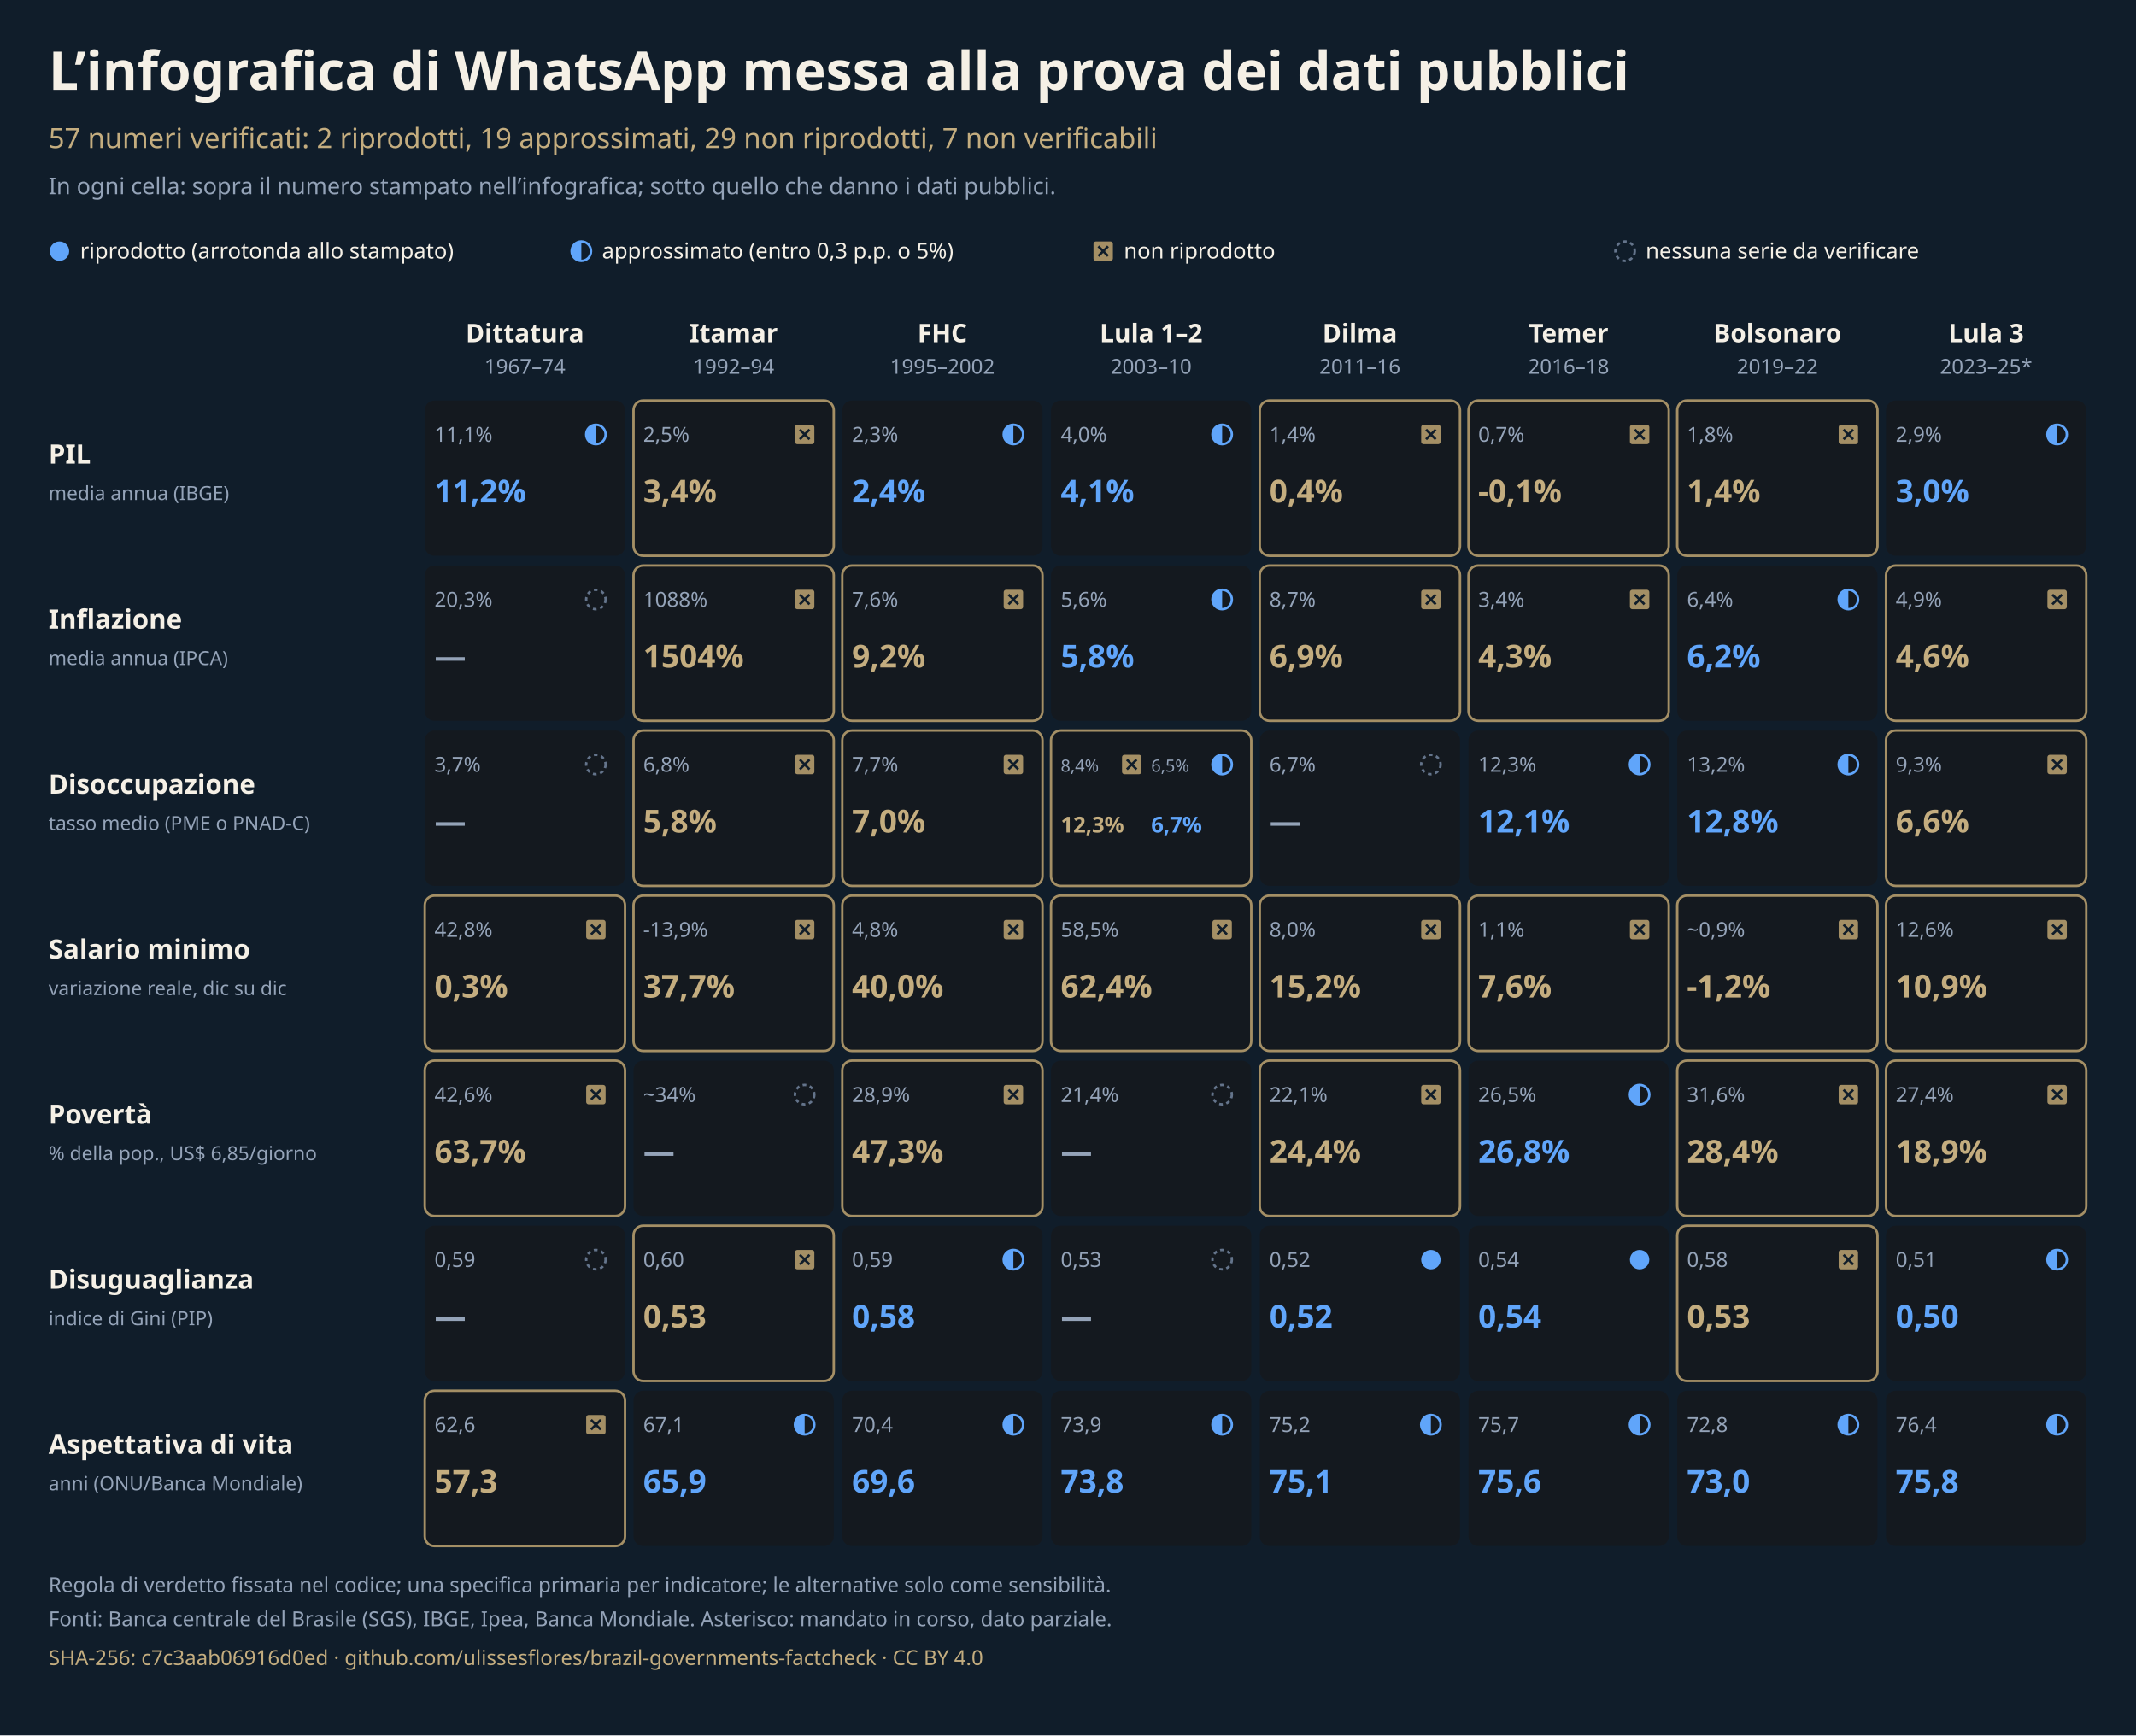
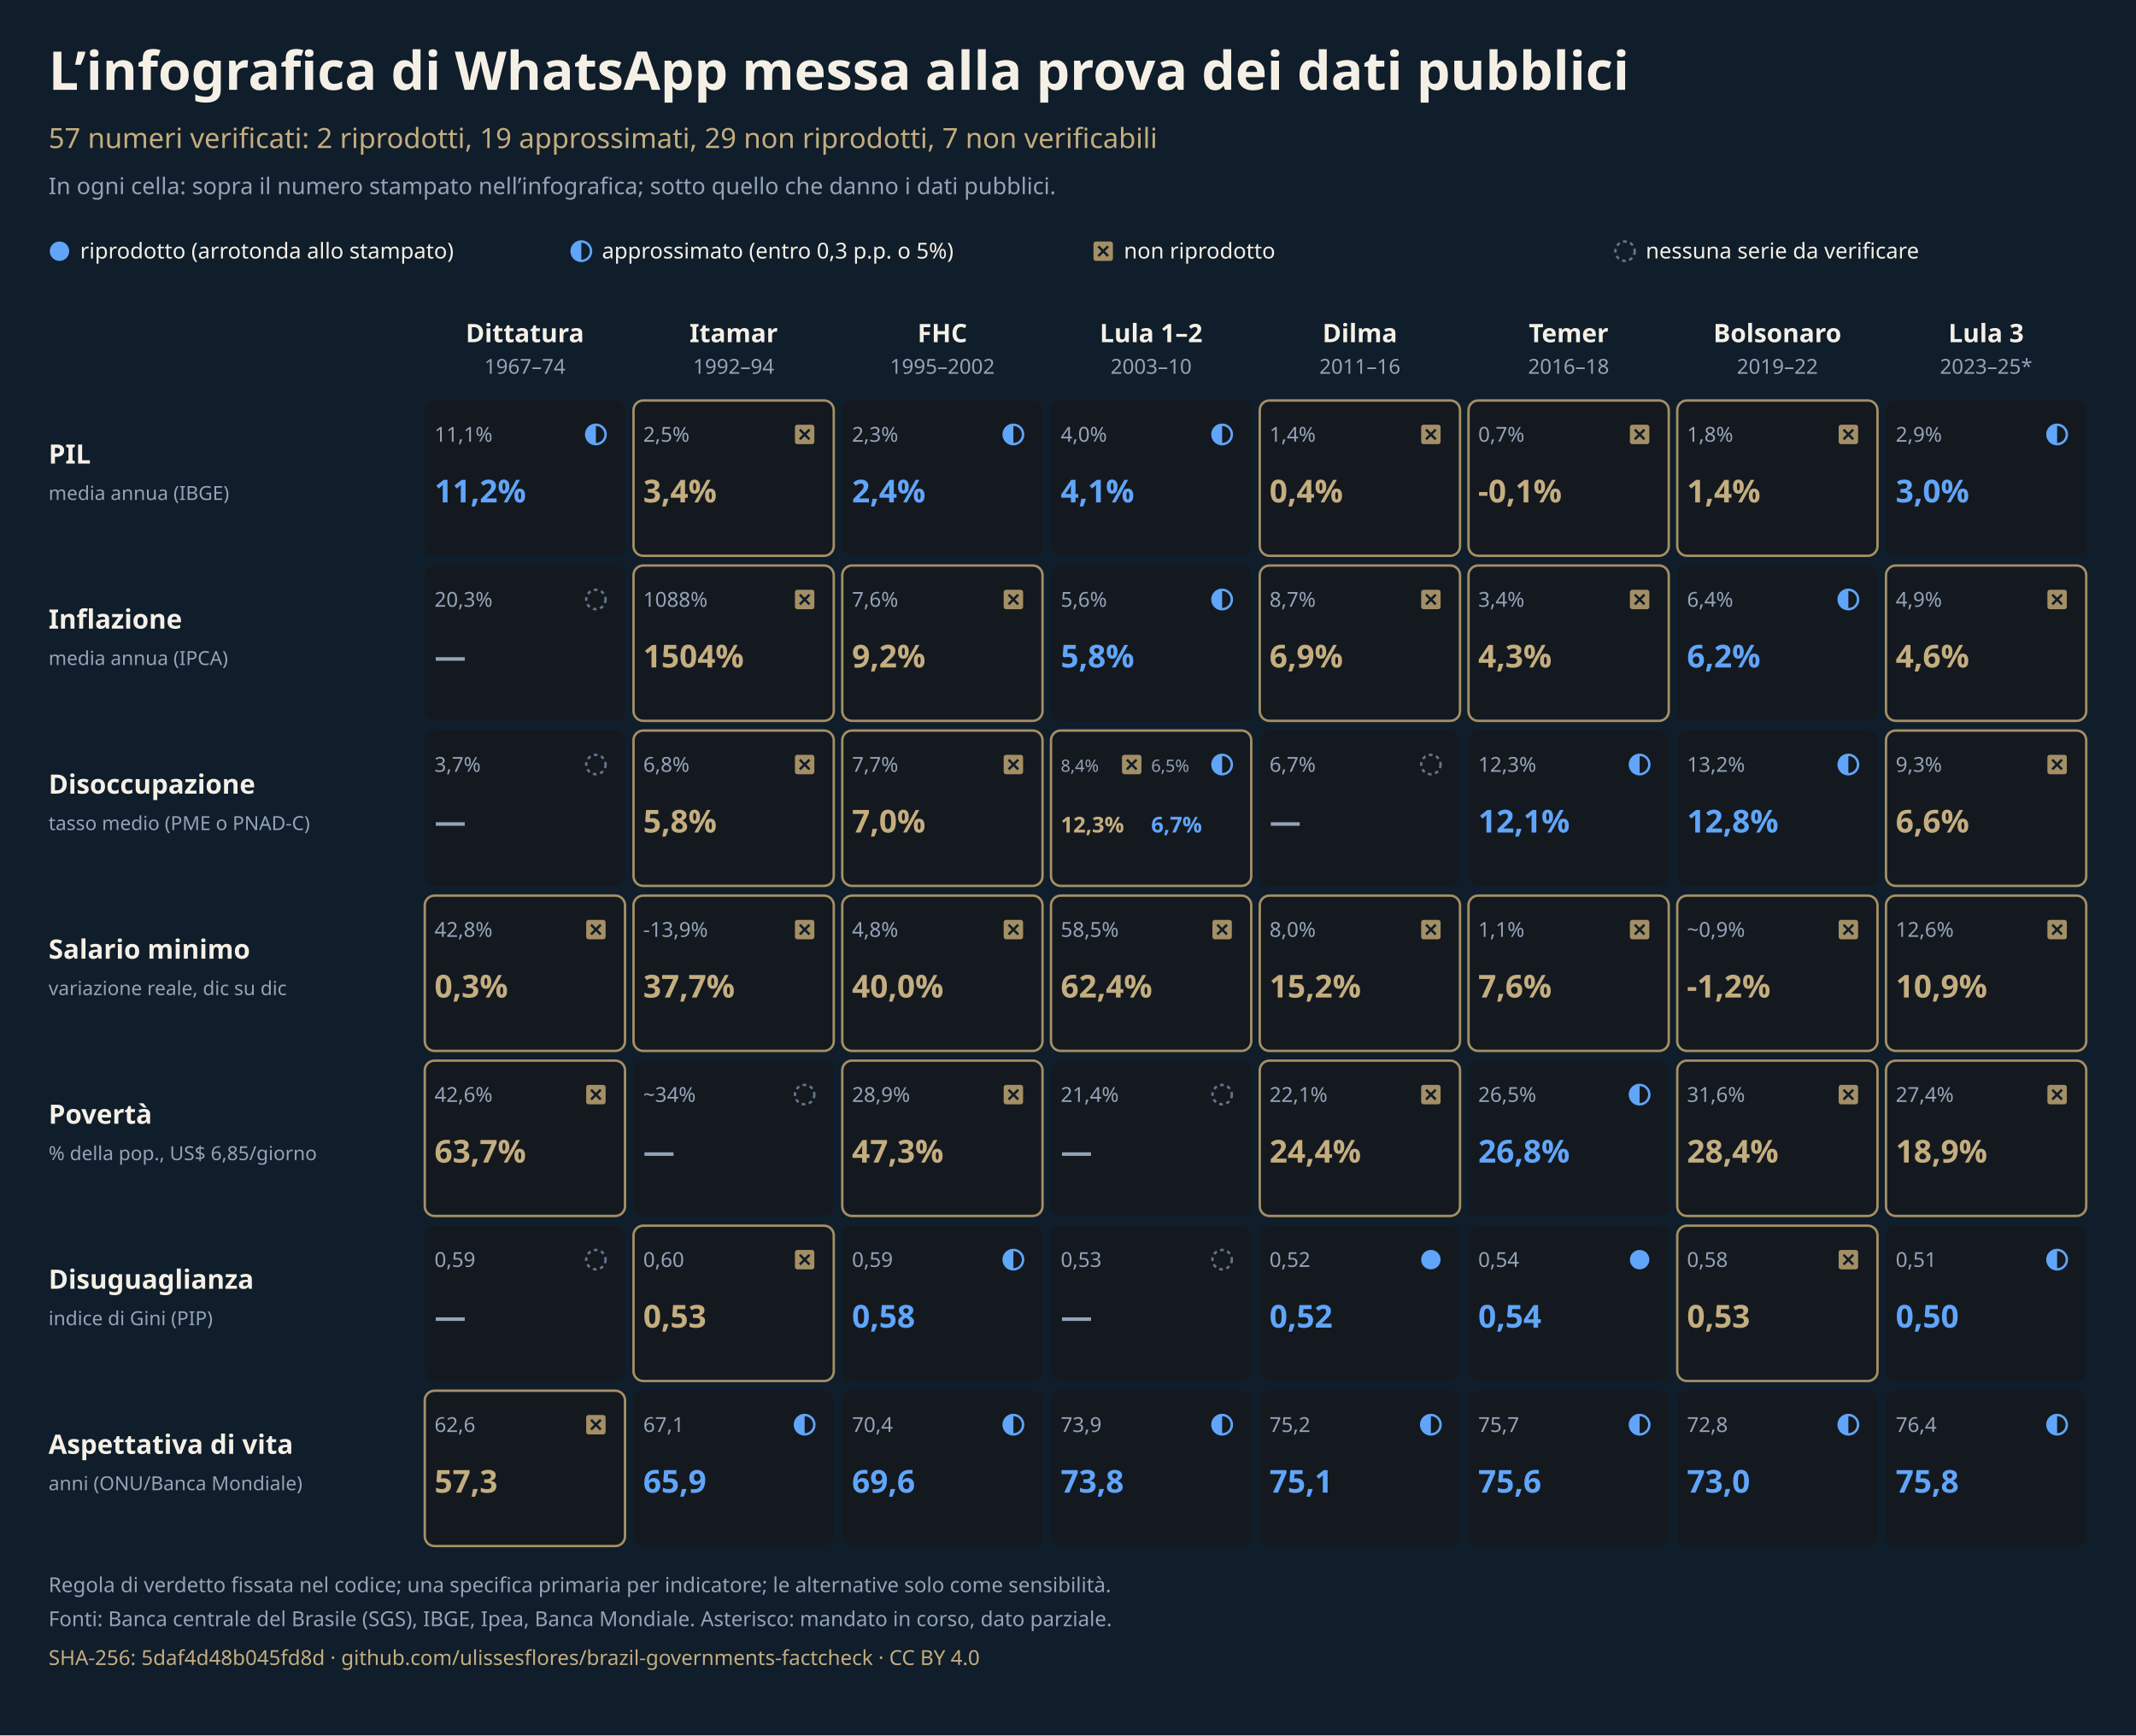
<svg xmlns="http://www.w3.org/2000/svg" viewBox="0 0 1760 1430" width="1760" height="1430" role="img" aria-label="L’infografica di WhatsApp messa alla prova dei dati pubblici. 57 numeri verificati: 2 riprodotti, 19 approssimati, 29 non riprodotti, 7 non verificabili. Dittatura, PIL: 11,1% / 11,2%. Itamar, PIL: 2,5% / 3,4%. FHC, PIL: 2,3% / 2,4%. Lula 1–2, PIL: 4,0% / 4,1%. Dilma, PIL: 1,4% / 0,4%. Temer, PIL: 0,7% / -0,1%. Bolsonaro, PIL: 1,8% / 1,4%. Lula 3, PIL: 2,9% / 3,0%. Dittatura, Inflazione: 20,3% / —. Itamar, Inflazione: 1088% / 1504%. FHC, Inflazione: 7,6% / 9,2%. Lula 1–2, Inflazione: 5,6% / 5,8%. Dilma, Inflazione: 8,7% / 6,9%. Temer, Inflazione: 3,4% / 4,3%. Bolsonaro, Inflazione: 6,4% / 6,2%. Lula 3, Inflazione: 4,9% / 4,6%. Dittatura, Disoccupazione: 3,7% / —. Itamar, Disoccupazione: 6,8% / 5,8%. FHC, Disoccupazione: 7,7% / 7,0%. Lula 1–2, Disoccupazione: 8,4% / 12,3%. Lula 1–2, Disoccupazione: 6,5% / 6,7%. Dilma, Disoccupazione: 6,7% / —. Temer, Disoccupazione: 12,3% / 12,1%. Bolsonaro, Disoccupazione: 13,2% / 12,8%. Lula 3, Disoccupazione: 9,3% / 6,6%. Dittatura, Salario minimo: 42,8% / 0,3%. Itamar, Salario minimo: -13,9% / 37,7%. FHC, Salario minimo: 4,8% / 40,0%. Lula 1–2, Salario minimo: 58,5% / 62,4%. Dilma, Salario minimo: 8,0% / 15,2%. Temer, Salario minimo: 1,1% / 7,6%. Bolsonaro, Salario minimo: ~0,9% / -1,2%. Lula 3, Salario minimo: 12,6% / 10,9%. Dittatura, Povertà: 42,6% / 63,7%. Itamar, Povertà: ~34% / —. FHC, Povertà: 28,9% / 47,3%. Lula 1–2, Povertà: 21,4% / —. Dilma, Povertà: 22,1% / 24,4%. Temer, Povertà: 26,5% / 26,8%. Bolsonaro, Povertà: 31,6% / 28,4%. Lula 3, Povertà: 27,4% / 18,9%. Dittatura, Disuguaglianza: 0,59 / —. Itamar, Disuguaglianza: 0,60 / 0,53. FHC, Disuguaglianza: 0,59 / 0,58. Lula 1–2, Disuguaglianza: 0,53 / —. Dilma, Disuguaglianza: 0,52 / 0,52. Temer, Disuguaglianza: 0,54 / 0,54. Bolsonaro, Disuguaglianza: 0,58 / 0,53. Lula 3, Disuguaglianza: 0,51 / 0,50. Dittatura, Aspettativa di vita: 62,6 / 57,3. Itamar, Aspettativa di vita: 67,1 / 65,9. FHC, Aspettativa di vita: 70,4 / 69,6. Lula 1–2, Aspettativa di vita: 73,9 / 73,8. Dilma, Aspettativa di vita: 75,2 / 75,1. Temer, Aspettativa di vita: 75,7 / 75,6. Bolsonaro, Aspettativa di vita: 72,8 / 73,0. Lula 3, Aspettativa di vita: 76,4 / 75,8." font-family="Fahkwang, 'Noto Sans Hebrew', system-ui, sans-serif">
  <rect width="1760" height="1430" fill="#101d2a" />
  <text x="40.0" y="74.0" font-size="44" fill="#f5f0e6" text-anchor="start" font-weight="700">L’infografica di WhatsApp messa alla prova dei dati pubblici</text>
  <text x="40.0" y="122.0" font-size="23" fill="#c4ad7f" text-anchor="start">57 numeri verificati: 2 riprodotti, 19 approssimati, 29 non riprodotti, 7 non verificabili</text>
  <text x="40.0" y="160.0" font-size="19" fill="#94a3b8" text-anchor="start">In ogni cella: sopra il numero stampato nell’infografica; sotto quello che danno i dati pubblici.</text>
  <circle cx="49.0" cy="207.0" r="8" fill="#60a5fa" stroke="none" stroke-width="1" />
  <text x="66.0" y="213.0" font-size="18" fill="#f5f0e6" text-anchor="start">riprodotto (arrotonda allo stampato)</text>
  <circle cx="479.0" cy="207.0" r="8" fill="none" stroke="#60a5fa" stroke-width="2" />
  <path d="M 479.0 199.0 A 8 8 0 0 0 479.0 215.0 Z" fill="#60a5fa" stroke="none" stroke-width="1" stroke-linejoin="round" stroke-linecap="round" />
  <text x="496.0" y="213.0" font-size="18" fill="#f5f0e6" text-anchor="start">approssimato (entro 0,3 p.p. o 5%)</text>
  <rect x="901.0" y="199.0" width="16.0" height="16.0" rx="2" fill="#a48f65" stroke="none" stroke-width="1" />
  <line x1="905.0" y1="203.0" x2="913.0" y2="211.0" stroke="#101d2a" stroke-width="2" />
  <line x1="905.0" y1="211.0" x2="913.0" y2="203.0" stroke="#101d2a" stroke-width="2" />
  <text x="926.0" y="213.0" font-size="18" fill="#f5f0e6" text-anchor="start">non riprodotto</text>
  <circle cx="1339.0" cy="207.0" r="8" fill="none" stroke="#64748b" stroke-width="2" stroke-dasharray="3 3" />
  <text x="1356.0" y="213.0" font-size="18" fill="#f5f0e6" text-anchor="start">nessuna serie da verificare</text>
  <text x="432.5" y="282.0" font-size="21" fill="#f5f0e6" text-anchor="middle" font-weight="700">Dittatura</text>
  <text x="432.5" y="308.0" font-size="17" fill="#94a3b8" text-anchor="middle">1967–74</text>
  <text x="604.5" y="282.0" font-size="21" fill="#f5f0e6" text-anchor="middle" font-weight="700">Itamar</text>
  <text x="604.5" y="308.0" font-size="17" fill="#94a3b8" text-anchor="middle">1992–94</text>
  <text x="776.5" y="282.0" font-size="21" fill="#f5f0e6" text-anchor="middle" font-weight="700">FHC</text>
  <text x="776.5" y="308.0" font-size="17" fill="#94a3b8" text-anchor="middle">1995–2002</text>
  <text x="948.5" y="282.0" font-size="21" fill="#f5f0e6" text-anchor="middle" font-weight="700">Lula 1–2</text>
  <text x="948.5" y="308.0" font-size="17" fill="#94a3b8" text-anchor="middle">2003–10</text>
  <text x="1120.5" y="282.0" font-size="21" fill="#f5f0e6" text-anchor="middle" font-weight="700">Dilma</text>
  <text x="1120.5" y="308.0" font-size="17" fill="#94a3b8" text-anchor="middle">2011–16</text>
  <text x="1292.5" y="282.0" font-size="21" fill="#f5f0e6" text-anchor="middle" font-weight="700">Temer</text>
  <text x="1292.5" y="308.0" font-size="17" fill="#94a3b8" text-anchor="middle">2016–18</text>
  <text x="1464.5" y="282.0" font-size="21" fill="#f5f0e6" text-anchor="middle" font-weight="700">Bolsonaro</text>
  <text x="1464.5" y="308.0" font-size="17" fill="#94a3b8" text-anchor="middle">2019–22</text>
  <text x="1636.5" y="282.0" font-size="21" fill="#f5f0e6" text-anchor="middle" font-weight="700">Lula 3</text>
  <text x="1636.5" y="308.0" font-size="17" fill="#94a3b8" text-anchor="middle">2023–25*</text>
  <text x="40.0" y="382.0" font-size="22" fill="#f5f0e6" text-anchor="start" font-weight="700">PIL</text>
  <text x="40.0" y="412.0" font-size="16" fill="#94a3b8" text-anchor="start">media annua (IBGE)</text>
  <rect x="350.0" y="330.0" width="165.0" height="128.0" rx="8" fill="#14191f" stroke="none" stroke-width="2" />
  <text x="358.0" y="364.0" font-size="17" fill="#94a3b8" text-anchor="start">11,1%</text>
  <circle cx="491.0" cy="358.0" r="8" fill="none" stroke="#60a5fa" stroke-width="2" />
  <path d="M 491.0 350.0 A 8 8 0 0 0 491.0 366.0 Z" fill="#60a5fa" stroke="none" stroke-width="1" stroke-linejoin="round" stroke-linecap="round" />
  <text x="358.0" y="414.0" font-size="26" fill="#60a5fa" text-anchor="start" font-weight="700">11,2%</text>
  <rect x="522.0" y="330.0" width="165.0" height="128.0" rx="8" fill="#14191f" stroke="#a48f65" stroke-width="2" />
  <text x="530.0" y="364.0" font-size="17" fill="#94a3b8" text-anchor="start">2,5%</text>
  <rect x="655.0" y="350.0" width="16.0" height="16.0" rx="2" fill="#a48f65" stroke="none" stroke-width="1" />
  <line x1="659.0" y1="354.0" x2="667.0" y2="362.0" stroke="#101d2a" stroke-width="2" />
  <line x1="659.0" y1="362.0" x2="667.0" y2="354.0" stroke="#101d2a" stroke-width="2" />
  <text x="530.0" y="414.0" font-size="26" fill="#c4ad7f" text-anchor="start" font-weight="700">3,4%</text>
  <rect x="694.0" y="330.0" width="165.0" height="128.0" rx="8" fill="#14191f" stroke="none" stroke-width="2" />
  <text x="702.0" y="364.0" font-size="17" fill="#94a3b8" text-anchor="start">2,3%</text>
  <circle cx="835.0" cy="358.0" r="8" fill="none" stroke="#60a5fa" stroke-width="2" />
  <path d="M 835.0 350.0 A 8 8 0 0 0 835.0 366.0 Z" fill="#60a5fa" stroke="none" stroke-width="1" stroke-linejoin="round" stroke-linecap="round" />
  <text x="702.0" y="414.0" font-size="26" fill="#60a5fa" text-anchor="start" font-weight="700">2,4%</text>
  <rect x="866.0" y="330.0" width="165.0" height="128.0" rx="8" fill="#14191f" stroke="none" stroke-width="2" />
  <text x="874.0" y="364.0" font-size="17" fill="#94a3b8" text-anchor="start">4,0%</text>
  <circle cx="1007.0" cy="358.0" r="8" fill="none" stroke="#60a5fa" stroke-width="2" />
  <path d="M 1007.0 350.0 A 8 8 0 0 0 1007.0 366.0 Z" fill="#60a5fa" stroke="none" stroke-width="1" stroke-linejoin="round" stroke-linecap="round" />
  <text x="874.0" y="414.0" font-size="26" fill="#60a5fa" text-anchor="start" font-weight="700">4,1%</text>
  <rect x="1038.0" y="330.0" width="165.0" height="128.0" rx="8" fill="#14191f" stroke="#a48f65" stroke-width="2" />
  <text x="1046.0" y="364.0" font-size="17" fill="#94a3b8" text-anchor="start">1,4%</text>
  <rect x="1171.0" y="350.0" width="16.0" height="16.0" rx="2" fill="#a48f65" stroke="none" stroke-width="1" />
  <line x1="1175.0" y1="354.0" x2="1183.0" y2="362.0" stroke="#101d2a" stroke-width="2" />
  <line x1="1175.0" y1="362.0" x2="1183.0" y2="354.0" stroke="#101d2a" stroke-width="2" />
  <text x="1046.0" y="414.0" font-size="26" fill="#c4ad7f" text-anchor="start" font-weight="700">0,4%</text>
  <rect x="1210.0" y="330.0" width="165.0" height="128.0" rx="8" fill="#14191f" stroke="#a48f65" stroke-width="2" />
  <text x="1218.0" y="364.0" font-size="17" fill="#94a3b8" text-anchor="start">0,7%</text>
  <rect x="1343.0" y="350.0" width="16.0" height="16.0" rx="2" fill="#a48f65" stroke="none" stroke-width="1" />
  <line x1="1347.0" y1="354.0" x2="1355.0" y2="362.0" stroke="#101d2a" stroke-width="2" />
  <line x1="1347.0" y1="362.0" x2="1355.0" y2="354.0" stroke="#101d2a" stroke-width="2" />
  <text x="1218.0" y="414.0" font-size="26" fill="#c4ad7f" text-anchor="start" font-weight="700">-0,1%</text>
  <rect x="1382.0" y="330.0" width="165.0" height="128.0" rx="8" fill="#14191f" stroke="#a48f65" stroke-width="2" />
  <text x="1390.0" y="364.0" font-size="17" fill="#94a3b8" text-anchor="start">1,8%</text>
  <rect x="1515.0" y="350.0" width="16.0" height="16.0" rx="2" fill="#a48f65" stroke="none" stroke-width="1" />
  <line x1="1519.0" y1="354.0" x2="1527.0" y2="362.0" stroke="#101d2a" stroke-width="2" />
  <line x1="1519.0" y1="362.0" x2="1527.0" y2="354.0" stroke="#101d2a" stroke-width="2" />
  <text x="1390.0" y="414.0" font-size="26" fill="#c4ad7f" text-anchor="start" font-weight="700">1,4%</text>
  <rect x="1554.0" y="330.0" width="165.0" height="128.0" rx="8" fill="#14191f" stroke="none" stroke-width="2" />
  <text x="1562.0" y="364.0" font-size="17" fill="#94a3b8" text-anchor="start">2,9%</text>
  <circle cx="1695.0" cy="358.0" r="8" fill="none" stroke="#60a5fa" stroke-width="2" />
  <path d="M 1695.0 350.0 A 8 8 0 0 0 1695.0 366.0 Z" fill="#60a5fa" stroke="none" stroke-width="1" stroke-linejoin="round" stroke-linecap="round" />
  <text x="1562.0" y="414.0" font-size="26" fill="#60a5fa" text-anchor="start" font-weight="700">3,0%</text>
  <text x="40.0" y="518.0" font-size="22" fill="#f5f0e6" text-anchor="start" font-weight="700">Inflazione</text>
  <text x="40.0" y="548.0" font-size="16" fill="#94a3b8" text-anchor="start">media annua (IPCA)</text>
  <rect x="350.0" y="466.0" width="165.0" height="128.0" rx="8" fill="#14191f" stroke="none" stroke-width="2" />
  <text x="358.0" y="500.0" font-size="17" fill="#94a3b8" text-anchor="start">20,3%</text>
  <circle cx="491.0" cy="494.0" r="8" fill="none" stroke="#64748b" stroke-width="2" stroke-dasharray="3 3" />
  <text x="358.0" y="550.0" font-size="26" fill="#94a3b8" text-anchor="start" font-weight="700">—</text>
  <rect x="522.0" y="466.0" width="165.0" height="128.0" rx="8" fill="#14191f" stroke="#a48f65" stroke-width="2" />
  <text x="530.0" y="500.0" font-size="17" fill="#94a3b8" text-anchor="start">1088%</text>
  <rect x="655.0" y="486.0" width="16.0" height="16.0" rx="2" fill="#a48f65" stroke="none" stroke-width="1" />
  <line x1="659.0" y1="490.0" x2="667.0" y2="498.0" stroke="#101d2a" stroke-width="2" />
  <line x1="659.0" y1="498.0" x2="667.0" y2="490.0" stroke="#101d2a" stroke-width="2" />
  <text x="530.0" y="550.0" font-size="26" fill="#c4ad7f" text-anchor="start" font-weight="700">1504%</text>
  <rect x="694.0" y="466.0" width="165.0" height="128.0" rx="8" fill="#14191f" stroke="#a48f65" stroke-width="2" />
  <text x="702.0" y="500.0" font-size="17" fill="#94a3b8" text-anchor="start">7,6%</text>
  <rect x="827.0" y="486.0" width="16.0" height="16.0" rx="2" fill="#a48f65" stroke="none" stroke-width="1" />
  <line x1="831.0" y1="490.0" x2="839.0" y2="498.0" stroke="#101d2a" stroke-width="2" />
  <line x1="831.0" y1="498.0" x2="839.0" y2="490.0" stroke="#101d2a" stroke-width="2" />
  <text x="702.0" y="550.0" font-size="26" fill="#c4ad7f" text-anchor="start" font-weight="700">9,2%</text>
  <rect x="866.0" y="466.0" width="165.0" height="128.0" rx="8" fill="#14191f" stroke="none" stroke-width="2" />
  <text x="874.0" y="500.0" font-size="17" fill="#94a3b8" text-anchor="start">5,6%</text>
  <circle cx="1007.0" cy="494.0" r="8" fill="none" stroke="#60a5fa" stroke-width="2" />
  <path d="M 1007.0 486.0 A 8 8 0 0 0 1007.0 502.0 Z" fill="#60a5fa" stroke="none" stroke-width="1" stroke-linejoin="round" stroke-linecap="round" />
  <text x="874.0" y="550.0" font-size="26" fill="#60a5fa" text-anchor="start" font-weight="700">5,8%</text>
  <rect x="1038.0" y="466.0" width="165.0" height="128.0" rx="8" fill="#14191f" stroke="#a48f65" stroke-width="2" />
  <text x="1046.0" y="500.0" font-size="17" fill="#94a3b8" text-anchor="start">8,7%</text>
  <rect x="1171.0" y="486.0" width="16.0" height="16.0" rx="2" fill="#a48f65" stroke="none" stroke-width="1" />
  <line x1="1175.0" y1="490.0" x2="1183.0" y2="498.0" stroke="#101d2a" stroke-width="2" />
  <line x1="1175.0" y1="498.0" x2="1183.0" y2="490.0" stroke="#101d2a" stroke-width="2" />
  <text x="1046.0" y="550.0" font-size="26" fill="#c4ad7f" text-anchor="start" font-weight="700">6,9%</text>
  <rect x="1210.0" y="466.0" width="165.0" height="128.0" rx="8" fill="#14191f" stroke="#a48f65" stroke-width="2" />
  <text x="1218.0" y="500.0" font-size="17" fill="#94a3b8" text-anchor="start">3,4%</text>
  <rect x="1343.0" y="486.0" width="16.0" height="16.0" rx="2" fill="#a48f65" stroke="none" stroke-width="1" />
  <line x1="1347.0" y1="490.0" x2="1355.0" y2="498.0" stroke="#101d2a" stroke-width="2" />
  <line x1="1347.0" y1="498.0" x2="1355.0" y2="490.0" stroke="#101d2a" stroke-width="2" />
  <text x="1218.0" y="550.0" font-size="26" fill="#c4ad7f" text-anchor="start" font-weight="700">4,3%</text>
  <rect x="1382.0" y="466.0" width="165.0" height="128.0" rx="8" fill="#14191f" stroke="none" stroke-width="2" />
  <text x="1390.0" y="500.0" font-size="17" fill="#94a3b8" text-anchor="start">6,4%</text>
  <circle cx="1523.0" cy="494.0" r="8" fill="none" stroke="#60a5fa" stroke-width="2" />
  <path d="M 1523.0 486.0 A 8 8 0 0 0 1523.0 502.0 Z" fill="#60a5fa" stroke="none" stroke-width="1" stroke-linejoin="round" stroke-linecap="round" />
  <text x="1390.0" y="550.0" font-size="26" fill="#60a5fa" text-anchor="start" font-weight="700">6,2%</text>
  <rect x="1554.0" y="466.0" width="165.0" height="128.0" rx="8" fill="#14191f" stroke="#a48f65" stroke-width="2" />
  <text x="1562.0" y="500.0" font-size="17" fill="#94a3b8" text-anchor="start">4,9%</text>
  <rect x="1687.0" y="486.0" width="16.0" height="16.0" rx="2" fill="#a48f65" stroke="none" stroke-width="1" />
  <line x1="1691.0" y1="490.0" x2="1699.0" y2="498.0" stroke="#101d2a" stroke-width="2" />
  <line x1="1691.0" y1="498.0" x2="1699.0" y2="490.0" stroke="#101d2a" stroke-width="2" />
  <text x="1562.0" y="550.0" font-size="26" fill="#c4ad7f" text-anchor="start" font-weight="700">4,6%</text>
  <text x="40.0" y="654.0" font-size="22" fill="#f5f0e6" text-anchor="start" font-weight="700">Disoccupazione</text>
  <text x="40.0" y="684.0" font-size="16" fill="#94a3b8" text-anchor="start">tasso medio (PME o PNAD-C)</text>
  <rect x="350.0" y="602.0" width="165.0" height="128.0" rx="8" fill="#14191f" stroke="none" stroke-width="2" />
  <text x="358.0" y="636.0" font-size="17" fill="#94a3b8" text-anchor="start">3,7%</text>
  <circle cx="491.0" cy="630.0" r="8" fill="none" stroke="#64748b" stroke-width="2" stroke-dasharray="3 3" />
  <text x="358.0" y="686.0" font-size="26" fill="#94a3b8" text-anchor="start" font-weight="700">—</text>
  <rect x="522.0" y="602.0" width="165.0" height="128.0" rx="8" fill="#14191f" stroke="#a48f65" stroke-width="2" />
  <text x="530.0" y="636.0" font-size="17" fill="#94a3b8" text-anchor="start">6,8%</text>
  <rect x="655.0" y="622.0" width="16.0" height="16.0" rx="2" fill="#a48f65" stroke="none" stroke-width="1" />
  <line x1="659.0" y1="626.0" x2="667.0" y2="634.0" stroke="#101d2a" stroke-width="2" />
  <line x1="659.0" y1="634.0" x2="667.0" y2="626.0" stroke="#101d2a" stroke-width="2" />
  <text x="530.0" y="686.0" font-size="26" fill="#c4ad7f" text-anchor="start" font-weight="700">5,8%</text>
  <rect x="694.0" y="602.0" width="165.0" height="128.0" rx="8" fill="#14191f" stroke="#a48f65" stroke-width="2" />
  <text x="702.0" y="636.0" font-size="17" fill="#94a3b8" text-anchor="start">7,7%</text>
  <rect x="827.0" y="622.0" width="16.0" height="16.0" rx="2" fill="#a48f65" stroke="none" stroke-width="1" />
  <line x1="831.0" y1="626.0" x2="839.0" y2="634.0" stroke="#101d2a" stroke-width="2" />
  <line x1="831.0" y1="634.0" x2="839.0" y2="626.0" stroke="#101d2a" stroke-width="2" />
  <text x="702.0" y="686.0" font-size="26" fill="#c4ad7f" text-anchor="start" font-weight="700">7,0%</text>
  <rect x="866.0" y="602.0" width="165.0" height="128.0" rx="8" fill="#14191f" stroke="#a48f65" stroke-width="2" />
  <text x="874.0" y="636.0" font-size="14" fill="#94a3b8" text-anchor="start">8,4%</text>
  <rect x="924.5" y="622.0" width="16.0" height="16.0" rx="2" fill="#a48f65" stroke="none" stroke-width="1" />
  <line x1="928.5" y1="626.0" x2="936.5" y2="634.0" stroke="#101d2a" stroke-width="2" />
  <line x1="928.5" y1="634.0" x2="936.5" y2="626.0" stroke="#101d2a" stroke-width="2" />
  <text x="874.0" y="686.0" font-size="18" fill="#c4ad7f" text-anchor="start" font-weight="700">12,3%</text>
  <text x="948.5" y="636.0" font-size="14" fill="#94a3b8" text-anchor="start">6,5%</text>
  <circle cx="1007.0" cy="630.0" r="8" fill="none" stroke="#60a5fa" stroke-width="2" />
  <path d="M 1007.0 622.0 A 8 8 0 0 0 1007.0 638.0 Z" fill="#60a5fa" stroke="none" stroke-width="1" stroke-linejoin="round" stroke-linecap="round" />
  <text x="948.5" y="686.0" font-size="18" fill="#60a5fa" text-anchor="start" font-weight="700">6,7%</text>
  <rect x="1038.0" y="602.0" width="165.0" height="128.0" rx="8" fill="#14191f" stroke="none" stroke-width="2" />
  <text x="1046.0" y="636.0" font-size="17" fill="#94a3b8" text-anchor="start">6,7%</text>
  <circle cx="1179.0" cy="630.0" r="8" fill="none" stroke="#64748b" stroke-width="2" stroke-dasharray="3 3" />
  <text x="1046.0" y="686.0" font-size="26" fill="#94a3b8" text-anchor="start" font-weight="700">—</text>
  <rect x="1210.0" y="602.0" width="165.0" height="128.0" rx="8" fill="#14191f" stroke="none" stroke-width="2" />
  <text x="1218.0" y="636.0" font-size="17" fill="#94a3b8" text-anchor="start">12,3%</text>
  <circle cx="1351.0" cy="630.0" r="8" fill="none" stroke="#60a5fa" stroke-width="2" />
  <path d="M 1351.0 622.0 A 8 8 0 0 0 1351.0 638.0 Z" fill="#60a5fa" stroke="none" stroke-width="1" stroke-linejoin="round" stroke-linecap="round" />
  <text x="1218.0" y="686.0" font-size="26" fill="#60a5fa" text-anchor="start" font-weight="700">12,1%</text>
  <rect x="1382.0" y="602.0" width="165.0" height="128.0" rx="8" fill="#14191f" stroke="none" stroke-width="2" />
  <text x="1390.0" y="636.0" font-size="17" fill="#94a3b8" text-anchor="start">13,2%</text>
  <circle cx="1523.0" cy="630.0" r="8" fill="none" stroke="#60a5fa" stroke-width="2" />
  <path d="M 1523.0 622.0 A 8 8 0 0 0 1523.0 638.0 Z" fill="#60a5fa" stroke="none" stroke-width="1" stroke-linejoin="round" stroke-linecap="round" />
  <text x="1390.0" y="686.0" font-size="26" fill="#60a5fa" text-anchor="start" font-weight="700">12,8%</text>
  <rect x="1554.0" y="602.0" width="165.0" height="128.0" rx="8" fill="#14191f" stroke="#a48f65" stroke-width="2" />
  <text x="1562.0" y="636.0" font-size="17" fill="#94a3b8" text-anchor="start">9,3%</text>
  <rect x="1687.0" y="622.0" width="16.0" height="16.0" rx="2" fill="#a48f65" stroke="none" stroke-width="1" />
  <line x1="1691.0" y1="626.0" x2="1699.0" y2="634.0" stroke="#101d2a" stroke-width="2" />
  <line x1="1691.0" y1="634.0" x2="1699.0" y2="626.0" stroke="#101d2a" stroke-width="2" />
  <text x="1562.0" y="686.0" font-size="26" fill="#c4ad7f" text-anchor="start" font-weight="700">6,6%</text>
  <text x="40.0" y="790.0" font-size="22" fill="#f5f0e6" text-anchor="start" font-weight="700">Salario minimo</text>
  <text x="40.0" y="820.0" font-size="16" fill="#94a3b8" text-anchor="start">variazione reale, dic su dic</text>
  <rect x="350.0" y="738.0" width="165.0" height="128.0" rx="8" fill="#14191f" stroke="#a48f65" stroke-width="2" />
  <text x="358.0" y="772.0" font-size="17" fill="#94a3b8" text-anchor="start">42,8%</text>
  <rect x="483.0" y="758.0" width="16.0" height="16.0" rx="2" fill="#a48f65" stroke="none" stroke-width="1" />
  <line x1="487.0" y1="762.0" x2="495.0" y2="770.0" stroke="#101d2a" stroke-width="2" />
  <line x1="487.0" y1="770.0" x2="495.0" y2="762.0" stroke="#101d2a" stroke-width="2" />
  <text x="358.0" y="822.0" font-size="26" fill="#c4ad7f" text-anchor="start" font-weight="700">0,3%</text>
  <rect x="522.0" y="738.0" width="165.0" height="128.0" rx="8" fill="#14191f" stroke="#a48f65" stroke-width="2" />
  <text x="530.0" y="772.0" font-size="17" fill="#94a3b8" text-anchor="start">-13,9%</text>
  <rect x="655.0" y="758.0" width="16.0" height="16.0" rx="2" fill="#a48f65" stroke="none" stroke-width="1" />
  <line x1="659.0" y1="762.0" x2="667.0" y2="770.0" stroke="#101d2a" stroke-width="2" />
  <line x1="659.0" y1="770.0" x2="667.0" y2="762.0" stroke="#101d2a" stroke-width="2" />
  <text x="530.0" y="822.0" font-size="26" fill="#c4ad7f" text-anchor="start" font-weight="700">37,7%</text>
  <rect x="694.0" y="738.0" width="165.0" height="128.0" rx="8" fill="#14191f" stroke="#a48f65" stroke-width="2" />
  <text x="702.0" y="772.0" font-size="17" fill="#94a3b8" text-anchor="start">4,8%</text>
  <rect x="827.0" y="758.0" width="16.0" height="16.0" rx="2" fill="#a48f65" stroke="none" stroke-width="1" />
  <line x1="831.0" y1="762.0" x2="839.0" y2="770.0" stroke="#101d2a" stroke-width="2" />
  <line x1="831.0" y1="770.0" x2="839.0" y2="762.0" stroke="#101d2a" stroke-width="2" />
  <text x="702.0" y="822.0" font-size="26" fill="#c4ad7f" text-anchor="start" font-weight="700">40,0%</text>
  <rect x="866.0" y="738.0" width="165.0" height="128.0" rx="8" fill="#14191f" stroke="#a48f65" stroke-width="2" />
  <text x="874.0" y="772.0" font-size="17" fill="#94a3b8" text-anchor="start">58,5%</text>
  <rect x="999.0" y="758.0" width="16.0" height="16.0" rx="2" fill="#a48f65" stroke="none" stroke-width="1" />
  <line x1="1003.0" y1="762.0" x2="1011.0" y2="770.0" stroke="#101d2a" stroke-width="2" />
  <line x1="1003.0" y1="770.0" x2="1011.0" y2="762.0" stroke="#101d2a" stroke-width="2" />
  <text x="874.0" y="822.0" font-size="26" fill="#c4ad7f" text-anchor="start" font-weight="700">62,4%</text>
  <rect x="1038.0" y="738.0" width="165.0" height="128.0" rx="8" fill="#14191f" stroke="#a48f65" stroke-width="2" />
  <text x="1046.0" y="772.0" font-size="17" fill="#94a3b8" text-anchor="start">8,0%</text>
  <rect x="1171.0" y="758.0" width="16.0" height="16.0" rx="2" fill="#a48f65" stroke="none" stroke-width="1" />
  <line x1="1175.0" y1="762.0" x2="1183.0" y2="770.0" stroke="#101d2a" stroke-width="2" />
  <line x1="1175.0" y1="770.0" x2="1183.0" y2="762.0" stroke="#101d2a" stroke-width="2" />
  <text x="1046.0" y="822.0" font-size="26" fill="#c4ad7f" text-anchor="start" font-weight="700">15,2%</text>
  <rect x="1210.0" y="738.0" width="165.0" height="128.0" rx="8" fill="#14191f" stroke="#a48f65" stroke-width="2" />
  <text x="1218.0" y="772.0" font-size="17" fill="#94a3b8" text-anchor="start">1,1%</text>
  <rect x="1343.0" y="758.0" width="16.0" height="16.0" rx="2" fill="#a48f65" stroke="none" stroke-width="1" />
  <line x1="1347.0" y1="762.0" x2="1355.0" y2="770.0" stroke="#101d2a" stroke-width="2" />
  <line x1="1347.0" y1="770.0" x2="1355.0" y2="762.0" stroke="#101d2a" stroke-width="2" />
  <text x="1218.0" y="822.0" font-size="26" fill="#c4ad7f" text-anchor="start" font-weight="700">7,6%</text>
  <rect x="1382.0" y="738.0" width="165.0" height="128.0" rx="8" fill="#14191f" stroke="#a48f65" stroke-width="2" />
  <text x="1390.0" y="772.0" font-size="17" fill="#94a3b8" text-anchor="start">~0,9%</text>
  <rect x="1515.0" y="758.0" width="16.0" height="16.0" rx="2" fill="#a48f65" stroke="none" stroke-width="1" />
  <line x1="1519.0" y1="762.0" x2="1527.0" y2="770.0" stroke="#101d2a" stroke-width="2" />
  <line x1="1519.0" y1="770.0" x2="1527.0" y2="762.0" stroke="#101d2a" stroke-width="2" />
  <text x="1390.0" y="822.0" font-size="26" fill="#c4ad7f" text-anchor="start" font-weight="700">-1,2%</text>
  <rect x="1554.0" y="738.0" width="165.0" height="128.0" rx="8" fill="#14191f" stroke="#a48f65" stroke-width="2" />
  <text x="1562.0" y="772.0" font-size="17" fill="#94a3b8" text-anchor="start">12,6%</text>
  <rect x="1687.0" y="758.0" width="16.0" height="16.0" rx="2" fill="#a48f65" stroke="none" stroke-width="1" />
  <line x1="1691.0" y1="762.0" x2="1699.0" y2="770.0" stroke="#101d2a" stroke-width="2" />
  <line x1="1691.0" y1="770.0" x2="1699.0" y2="762.0" stroke="#101d2a" stroke-width="2" />
  <text x="1562.0" y="822.0" font-size="26" fill="#c4ad7f" text-anchor="start" font-weight="700">10,9%</text>
  <text x="40.0" y="926.0" font-size="22" fill="#f5f0e6" text-anchor="start" font-weight="700">Povertà</text>
  <text x="40.0" y="956.0" font-size="16" fill="#94a3b8" text-anchor="start">% della pop., US$ 6,85/giorno</text>
  <rect x="350.0" y="874.0" width="165.0" height="128.0" rx="8" fill="#14191f" stroke="#a48f65" stroke-width="2" />
  <text x="358.0" y="908.0" font-size="17" fill="#94a3b8" text-anchor="start">42,6%</text>
  <rect x="483.0" y="894.0" width="16.0" height="16.0" rx="2" fill="#a48f65" stroke="none" stroke-width="1" />
  <line x1="487.0" y1="898.0" x2="495.0" y2="906.0" stroke="#101d2a" stroke-width="2" />
  <line x1="487.0" y1="906.0" x2="495.0" y2="898.0" stroke="#101d2a" stroke-width="2" />
  <text x="358.0" y="958.0" font-size="26" fill="#c4ad7f" text-anchor="start" font-weight="700">63,7%</text>
  <rect x="522.0" y="874.0" width="165.0" height="128.0" rx="8" fill="#14191f" stroke="none" stroke-width="2" />
  <text x="530.0" y="908.0" font-size="17" fill="#94a3b8" text-anchor="start">~34%</text>
  <circle cx="663.0" cy="902.0" r="8" fill="none" stroke="#64748b" stroke-width="2" stroke-dasharray="3 3" />
  <text x="530.0" y="958.0" font-size="26" fill="#94a3b8" text-anchor="start" font-weight="700">—</text>
  <rect x="694.0" y="874.0" width="165.0" height="128.0" rx="8" fill="#14191f" stroke="#a48f65" stroke-width="2" />
  <text x="702.0" y="908.0" font-size="17" fill="#94a3b8" text-anchor="start">28,9%</text>
  <rect x="827.0" y="894.0" width="16.0" height="16.0" rx="2" fill="#a48f65" stroke="none" stroke-width="1" />
  <line x1="831.0" y1="898.0" x2="839.0" y2="906.0" stroke="#101d2a" stroke-width="2" />
  <line x1="831.0" y1="906.0" x2="839.0" y2="898.0" stroke="#101d2a" stroke-width="2" />
  <text x="702.0" y="958.0" font-size="26" fill="#c4ad7f" text-anchor="start" font-weight="700">47,3%</text>
  <rect x="866.0" y="874.0" width="165.0" height="128.0" rx="8" fill="#14191f" stroke="none" stroke-width="2" />
  <text x="874.0" y="908.0" font-size="17" fill="#94a3b8" text-anchor="start">21,4%</text>
  <circle cx="1007.0" cy="902.0" r="8" fill="none" stroke="#64748b" stroke-width="2" stroke-dasharray="3 3" />
  <text x="874.0" y="958.0" font-size="26" fill="#94a3b8" text-anchor="start" font-weight="700">—</text>
  <rect x="1038.0" y="874.0" width="165.0" height="128.0" rx="8" fill="#14191f" stroke="#a48f65" stroke-width="2" />
  <text x="1046.0" y="908.0" font-size="17" fill="#94a3b8" text-anchor="start">22,1%</text>
  <rect x="1171.0" y="894.0" width="16.0" height="16.0" rx="2" fill="#a48f65" stroke="none" stroke-width="1" />
  <line x1="1175.0" y1="898.0" x2="1183.0" y2="906.0" stroke="#101d2a" stroke-width="2" />
  <line x1="1175.0" y1="906.0" x2="1183.0" y2="898.0" stroke="#101d2a" stroke-width="2" />
  <text x="1046.0" y="958.0" font-size="26" fill="#c4ad7f" text-anchor="start" font-weight="700">24,4%</text>
  <rect x="1210.0" y="874.0" width="165.0" height="128.0" rx="8" fill="#14191f" stroke="none" stroke-width="2" />
  <text x="1218.0" y="908.0" font-size="17" fill="#94a3b8" text-anchor="start">26,5%</text>
  <circle cx="1351.0" cy="902.0" r="8" fill="none" stroke="#60a5fa" stroke-width="2" />
  <path d="M 1351.0 894.0 A 8 8 0 0 0 1351.0 910.0 Z" fill="#60a5fa" stroke="none" stroke-width="1" stroke-linejoin="round" stroke-linecap="round" />
  <text x="1218.0" y="958.0" font-size="26" fill="#60a5fa" text-anchor="start" font-weight="700">26,8%</text>
  <rect x="1382.0" y="874.0" width="165.0" height="128.0" rx="8" fill="#14191f" stroke="#a48f65" stroke-width="2" />
  <text x="1390.0" y="908.0" font-size="17" fill="#94a3b8" text-anchor="start">31,6%</text>
  <rect x="1515.0" y="894.0" width="16.0" height="16.0" rx="2" fill="#a48f65" stroke="none" stroke-width="1" />
  <line x1="1519.0" y1="898.0" x2="1527.0" y2="906.0" stroke="#101d2a" stroke-width="2" />
  <line x1="1519.0" y1="906.0" x2="1527.0" y2="898.0" stroke="#101d2a" stroke-width="2" />
  <text x="1390.0" y="958.0" font-size="26" fill="#c4ad7f" text-anchor="start" font-weight="700">28,4%</text>
  <rect x="1554.0" y="874.0" width="165.0" height="128.0" rx="8" fill="#14191f" stroke="#a48f65" stroke-width="2" />
  <text x="1562.0" y="908.0" font-size="17" fill="#94a3b8" text-anchor="start">27,4%</text>
  <rect x="1687.0" y="894.0" width="16.0" height="16.0" rx="2" fill="#a48f65" stroke="none" stroke-width="1" />
  <line x1="1691.0" y1="898.0" x2="1699.0" y2="906.0" stroke="#101d2a" stroke-width="2" />
  <line x1="1691.0" y1="906.0" x2="1699.0" y2="898.0" stroke="#101d2a" stroke-width="2" />
  <text x="1562.0" y="958.0" font-size="26" fill="#c4ad7f" text-anchor="start" font-weight="700">18,9%</text>
  <text x="40.0" y="1062.0" font-size="22" fill="#f5f0e6" text-anchor="start" font-weight="700">Disuguaglianza</text>
  <text x="40.0" y="1092.0" font-size="16" fill="#94a3b8" text-anchor="start">indice di Gini (PIP)</text>
  <rect x="350.0" y="1010.0" width="165.0" height="128.0" rx="8" fill="#14191f" stroke="none" stroke-width="2" />
  <text x="358.0" y="1044.0" font-size="17" fill="#94a3b8" text-anchor="start">0,59</text>
  <circle cx="491.0" cy="1038.0" r="8" fill="none" stroke="#64748b" stroke-width="2" stroke-dasharray="3 3" />
  <text x="358.0" y="1094.0" font-size="26" fill="#94a3b8" text-anchor="start" font-weight="700">—</text>
  <rect x="522.0" y="1010.0" width="165.0" height="128.0" rx="8" fill="#14191f" stroke="#a48f65" stroke-width="2" />
  <text x="530.0" y="1044.0" font-size="17" fill="#94a3b8" text-anchor="start">0,60</text>
  <rect x="655.0" y="1030.0" width="16.0" height="16.0" rx="2" fill="#a48f65" stroke="none" stroke-width="1" />
  <line x1="659.0" y1="1034.0" x2="667.0" y2="1042.0" stroke="#101d2a" stroke-width="2" />
  <line x1="659.0" y1="1042.0" x2="667.0" y2="1034.0" stroke="#101d2a" stroke-width="2" />
  <text x="530.0" y="1094.0" font-size="26" fill="#c4ad7f" text-anchor="start" font-weight="700">0,53</text>
  <rect x="694.0" y="1010.0" width="165.0" height="128.0" rx="8" fill="#14191f" stroke="none" stroke-width="2" />
  <text x="702.0" y="1044.0" font-size="17" fill="#94a3b8" text-anchor="start">0,59</text>
  <circle cx="835.0" cy="1038.0" r="8" fill="none" stroke="#60a5fa" stroke-width="2" />
  <path d="M 835.0 1030.0 A 8 8 0 0 0 835.0 1046.0 Z" fill="#60a5fa" stroke="none" stroke-width="1" stroke-linejoin="round" stroke-linecap="round" />
  <text x="702.0" y="1094.0" font-size="26" fill="#60a5fa" text-anchor="start" font-weight="700">0,58</text>
  <rect x="866.0" y="1010.0" width="165.0" height="128.0" rx="8" fill="#14191f" stroke="none" stroke-width="2" />
  <text x="874.0" y="1044.0" font-size="17" fill="#94a3b8" text-anchor="start">0,53</text>
  <circle cx="1007.0" cy="1038.0" r="8" fill="none" stroke="#64748b" stroke-width="2" stroke-dasharray="3 3" />
  <text x="874.0" y="1094.0" font-size="26" fill="#94a3b8" text-anchor="start" font-weight="700">—</text>
  <rect x="1038.0" y="1010.0" width="165.0" height="128.0" rx="8" fill="#14191f" stroke="none" stroke-width="2" />
  <text x="1046.0" y="1044.0" font-size="17" fill="#94a3b8" text-anchor="start">0,52</text>
  <circle cx="1179.0" cy="1038.0" r="8" fill="#60a5fa" stroke="none" stroke-width="1" />
  <text x="1046.0" y="1094.0" font-size="26" fill="#60a5fa" text-anchor="start" font-weight="700">0,52</text>
  <rect x="1210.0" y="1010.0" width="165.0" height="128.0" rx="8" fill="#14191f" stroke="none" stroke-width="2" />
  <text x="1218.0" y="1044.0" font-size="17" fill="#94a3b8" text-anchor="start">0,54</text>
  <circle cx="1351.0" cy="1038.0" r="8" fill="#60a5fa" stroke="none" stroke-width="1" />
  <text x="1218.0" y="1094.0" font-size="26" fill="#60a5fa" text-anchor="start" font-weight="700">0,54</text>
  <rect x="1382.0" y="1010.0" width="165.0" height="128.0" rx="8" fill="#14191f" stroke="#a48f65" stroke-width="2" />
  <text x="1390.0" y="1044.0" font-size="17" fill="#94a3b8" text-anchor="start">0,58</text>
  <rect x="1515.0" y="1030.0" width="16.0" height="16.0" rx="2" fill="#a48f65" stroke="none" stroke-width="1" />
  <line x1="1519.0" y1="1034.0" x2="1527.0" y2="1042.0" stroke="#101d2a" stroke-width="2" />
  <line x1="1519.0" y1="1042.0" x2="1527.0" y2="1034.0" stroke="#101d2a" stroke-width="2" />
  <text x="1390.0" y="1094.0" font-size="26" fill="#c4ad7f" text-anchor="start" font-weight="700">0,53</text>
  <rect x="1554.0" y="1010.0" width="165.0" height="128.0" rx="8" fill="#14191f" stroke="none" stroke-width="2" />
  <text x="1562.0" y="1044.0" font-size="17" fill="#94a3b8" text-anchor="start">0,51</text>
  <circle cx="1695.0" cy="1038.0" r="8" fill="none" stroke="#60a5fa" stroke-width="2" />
  <path d="M 1695.0 1030.0 A 8 8 0 0 0 1695.0 1046.0 Z" fill="#60a5fa" stroke="none" stroke-width="1" stroke-linejoin="round" stroke-linecap="round" />
  <text x="1562.0" y="1094.0" font-size="26" fill="#60a5fa" text-anchor="start" font-weight="700">0,50</text>
  <text x="40.0" y="1198.0" font-size="22" fill="#f5f0e6" text-anchor="start" font-weight="700">Aspettativa di vita</text>
  <text x="40.0" y="1228.0" font-size="16" fill="#94a3b8" text-anchor="start">anni (ONU/Banca Mondiale)</text>
  <rect x="350.0" y="1146.0" width="165.0" height="128.0" rx="8" fill="#14191f" stroke="#a48f65" stroke-width="2" />
  <text x="358.0" y="1180.0" font-size="17" fill="#94a3b8" text-anchor="start">62,6</text>
  <rect x="483.0" y="1166.0" width="16.0" height="16.0" rx="2" fill="#a48f65" stroke="none" stroke-width="1" />
  <line x1="487.0" y1="1170.0" x2="495.0" y2="1178.0" stroke="#101d2a" stroke-width="2" />
  <line x1="487.0" y1="1178.0" x2="495.0" y2="1170.0" stroke="#101d2a" stroke-width="2" />
  <text x="358.0" y="1230.0" font-size="26" fill="#c4ad7f" text-anchor="start" font-weight="700">57,3</text>
  <rect x="522.0" y="1146.0" width="165.0" height="128.0" rx="8" fill="#14191f" stroke="none" stroke-width="2" />
  <text x="530.0" y="1180.0" font-size="17" fill="#94a3b8" text-anchor="start">67,1</text>
  <circle cx="663.0" cy="1174.0" r="8" fill="none" stroke="#60a5fa" stroke-width="2" />
  <path d="M 663.0 1166.0 A 8 8 0 0 0 663.0 1182.0 Z" fill="#60a5fa" stroke="none" stroke-width="1" stroke-linejoin="round" stroke-linecap="round" />
  <text x="530.0" y="1230.0" font-size="26" fill="#60a5fa" text-anchor="start" font-weight="700">65,9</text>
  <rect x="694.0" y="1146.0" width="165.0" height="128.0" rx="8" fill="#14191f" stroke="none" stroke-width="2" />
  <text x="702.0" y="1180.0" font-size="17" fill="#94a3b8" text-anchor="start">70,4</text>
  <circle cx="835.0" cy="1174.0" r="8" fill="none" stroke="#60a5fa" stroke-width="2" />
  <path d="M 835.0 1166.0 A 8 8 0 0 0 835.0 1182.0 Z" fill="#60a5fa" stroke="none" stroke-width="1" stroke-linejoin="round" stroke-linecap="round" />
  <text x="702.0" y="1230.0" font-size="26" fill="#60a5fa" text-anchor="start" font-weight="700">69,6</text>
  <rect x="866.0" y="1146.0" width="165.0" height="128.0" rx="8" fill="#14191f" stroke="none" stroke-width="2" />
  <text x="874.0" y="1180.0" font-size="17" fill="#94a3b8" text-anchor="start">73,9</text>
  <circle cx="1007.0" cy="1174.0" r="8" fill="none" stroke="#60a5fa" stroke-width="2" />
  <path d="M 1007.0 1166.0 A 8 8 0 0 0 1007.0 1182.0 Z" fill="#60a5fa" stroke="none" stroke-width="1" stroke-linejoin="round" stroke-linecap="round" />
  <text x="874.0" y="1230.0" font-size="26" fill="#60a5fa" text-anchor="start" font-weight="700">73,8</text>
  <rect x="1038.0" y="1146.0" width="165.0" height="128.0" rx="8" fill="#14191f" stroke="none" stroke-width="2" />
  <text x="1046.0" y="1180.0" font-size="17" fill="#94a3b8" text-anchor="start">75,2</text>
  <circle cx="1179.0" cy="1174.0" r="8" fill="none" stroke="#60a5fa" stroke-width="2" />
  <path d="M 1179.0 1166.0 A 8 8 0 0 0 1179.0 1182.0 Z" fill="#60a5fa" stroke="none" stroke-width="1" stroke-linejoin="round" stroke-linecap="round" />
  <text x="1046.0" y="1230.0" font-size="26" fill="#60a5fa" text-anchor="start" font-weight="700">75,1</text>
  <rect x="1210.0" y="1146.0" width="165.0" height="128.0" rx="8" fill="#14191f" stroke="none" stroke-width="2" />
  <text x="1218.0" y="1180.0" font-size="17" fill="#94a3b8" text-anchor="start">75,7</text>
  <circle cx="1351.0" cy="1174.0" r="8" fill="none" stroke="#60a5fa" stroke-width="2" />
  <path d="M 1351.0 1166.0 A 8 8 0 0 0 1351.0 1182.0 Z" fill="#60a5fa" stroke="none" stroke-width="1" stroke-linejoin="round" stroke-linecap="round" />
  <text x="1218.0" y="1230.0" font-size="26" fill="#60a5fa" text-anchor="start" font-weight="700">75,6</text>
  <rect x="1382.0" y="1146.0" width="165.0" height="128.0" rx="8" fill="#14191f" stroke="none" stroke-width="2" />
  <text x="1390.0" y="1180.0" font-size="17" fill="#94a3b8" text-anchor="start">72,8</text>
  <circle cx="1523.0" cy="1174.0" r="8" fill="none" stroke="#60a5fa" stroke-width="2" />
  <path d="M 1523.0 1166.0 A 8 8 0 0 0 1523.0 1182.0 Z" fill="#60a5fa" stroke="none" stroke-width="1" stroke-linejoin="round" stroke-linecap="round" />
  <text x="1390.0" y="1230.0" font-size="26" fill="#60a5fa" text-anchor="start" font-weight="700">73,0</text>
  <rect x="1554.0" y="1146.0" width="165.0" height="128.0" rx="8" fill="#14191f" stroke="none" stroke-width="2" />
  <text x="1562.0" y="1180.0" font-size="17" fill="#94a3b8" text-anchor="start">76,4</text>
  <circle cx="1695.0" cy="1174.0" r="8" fill="none" stroke="#60a5fa" stroke-width="2" />
  <path d="M 1695.0 1166.0 A 8 8 0 0 0 1695.0 1182.0 Z" fill="#60a5fa" stroke="none" stroke-width="1" stroke-linejoin="round" stroke-linecap="round" />
  <text x="1562.0" y="1230.0" font-size="26" fill="#60a5fa" text-anchor="start" font-weight="700">75,8</text>
  <text x="40.0" y="1312.0" font-size="17" fill="#94a3b8" text-anchor="start">Regola di verdetto fissata nel codice; una specifica primaria per indicatore; le alternative solo come sensibilità.</text>
  <text x="40.0" y="1340.0" font-size="17" fill="#94a3b8" text-anchor="start">Fonti: Banca centrale del Brasile (SGS), IBGE, Ipea, Banca Mondiale. Asterisco: mandato in corso, dato parziale.</text>
-   <text x="40.0" y="1372.0" font-size="17" fill="#c4ad7f" text-anchor="start">SHA-256: c7c3aab06916d0ed · github.com/ulissesflores/brazil-governments-factcheck · CC BY 4.0</text>
+   <text x="40.0" y="1372.0" font-size="17" fill="#c4ad7f" text-anchor="start">SHA-256: 5daf4d48b045fd8d · github.com/ulissesflores/brazil-governments-factcheck · CC BY 4.0</text>
</svg>
